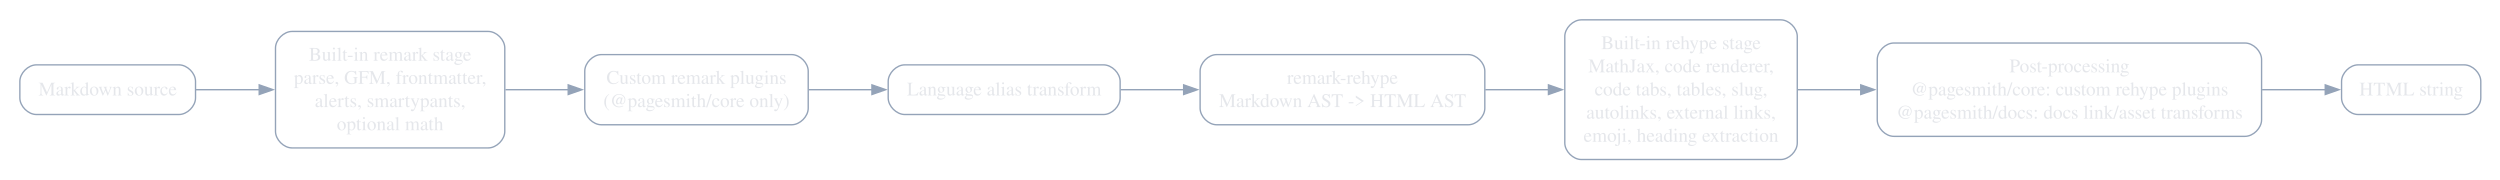
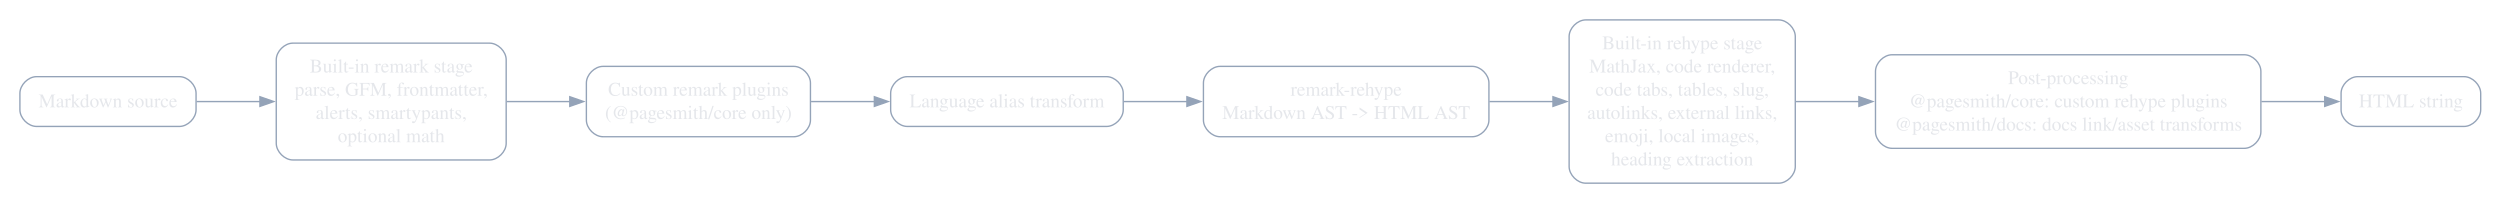
- <svg xmlns="http://www.w3.org/2000/svg" width="1813pt" height="130pt" viewBox="0.00 0.00 1813.00 130.00">
-   <g id="graph0" class="graph" transform="scale(1 1) rotate(0) translate(14.4 115.68)">
+ <svg xmlns="http://www.w3.org/2000/svg" width="1808pt" height="147pt" viewBox="0.00 0.00 1808.00 147.00">
+   <g id="graph0" class="graph" transform="scale(1 1) rotate(0) translate(14.4 132.48)">
    <g id="node1" class="node">
-       <path fill="none" stroke="#94a3b8" d="M115.39,-68.64C115.39,-68.64 12,-68.64 12,-68.64 6,-68.64 0,-62.64 0,-56.64 0,-56.64 0,-44.64 0,-44.64 0,-38.64 6,-32.64 12,-32.64 12,-32.64 115.39,-32.64 115.39,-32.64 121.39,-32.64 127.39,-38.64 127.39,-44.64 127.39,-44.64 127.39,-56.64 127.39,-56.64 127.39,-62.64 121.39,-68.64 115.39,-68.64" />
-       <text xml:space="preserve" text-anchor="middle" x="63.7" y="-46.44" font-family="Times,serif" font-size="14.00" fill="#e5e7eb">Markdown source</text>
+       <path fill="none" stroke="#94a3b8" d="M115.39,-77.04C115.39,-77.04 12,-77.04 12,-77.04 6,-77.04 0,-71.04 0,-65.04 0,-65.04 0,-53.04 0,-53.04 0,-47.04 6,-41.04 12,-41.04 12,-41.04 115.39,-41.04 115.39,-41.04 121.39,-41.04 127.39,-47.04 127.39,-53.04 127.39,-53.04 127.39,-65.04 127.39,-65.04 127.39,-71.04 121.39,-77.04 115.39,-77.04" />
+       <text xml:space="preserve" text-anchor="middle" x="63.7" y="-54.84" font-family="Times,serif" font-size="14.00" fill="#e5e7eb">Markdown source</text>
    </g>
    <g id="node2" class="node">
-       <path fill="none" stroke="#94a3b8" d="M339.67,-92.88C339.67,-92.88 197.39,-92.88 197.39,-92.88 191.39,-92.88 185.39,-86.88 185.39,-80.88 185.39,-80.88 185.39,-20.4 185.39,-20.4 185.39,-14.4 191.39,-8.4 197.39,-8.4 197.39,-8.4 339.67,-8.4 339.67,-8.4 345.67,-8.4 351.67,-14.4 351.67,-20.4 351.67,-20.4 351.67,-80.88 351.67,-80.88 351.67,-86.88 345.67,-92.88 339.67,-92.88" />
-       <text xml:space="preserve" text-anchor="middle" x="268.53" y="-71.64" font-family="Times,serif" font-size="14.00" fill="#e5e7eb">Built-in remark stage</text>
-       <text xml:space="preserve" text-anchor="middle" x="268.53" y="-54.84" font-family="Times,serif" font-size="14.00" fill="#e5e7eb">parse, GFM, frontmatter,</text>
-       <text xml:space="preserve" text-anchor="middle" x="268.53" y="-38.04" font-family="Times,serif" font-size="14.00" fill="#e5e7eb">alerts, smartypants,</text>
-       <text xml:space="preserve" text-anchor="middle" x="268.53" y="-21.24" font-family="Times,serif" font-size="14.00" fill="#e5e7eb">optional math</text>
+       <path fill="none" stroke="#94a3b8" d="M339.67,-101.28C339.67,-101.28 197.39,-101.28 197.39,-101.28 191.39,-101.28 185.39,-95.28 185.39,-89.28 185.39,-89.28 185.39,-28.8 185.39,-28.8 185.39,-22.8 191.39,-16.8 197.39,-16.8 197.39,-16.8 339.67,-16.8 339.67,-16.8 345.67,-16.8 351.67,-22.8 351.67,-28.8 351.67,-28.8 351.67,-89.28 351.67,-89.28 351.67,-95.28 345.67,-101.28 339.67,-101.28" />
+       <text xml:space="preserve" text-anchor="middle" x="268.53" y="-80.04" font-family="Times,serif" font-size="14.00" fill="#e5e7eb">Built-in remark stage</text>
+       <text xml:space="preserve" text-anchor="middle" x="268.53" y="-63.24" font-family="Times,serif" font-size="14.00" fill="#e5e7eb">parse, GFM, frontmatter,</text>
+       <text xml:space="preserve" text-anchor="middle" x="268.53" y="-46.44" font-family="Times,serif" font-size="14.00" fill="#e5e7eb">alerts, smartypants,</text>
+       <text xml:space="preserve" text-anchor="middle" x="268.53" y="-29.64" font-family="Times,serif" font-size="14.00" fill="#e5e7eb">optional math</text>
    </g>
    <g id="edge1" class="edge">
-       <path fill="none" stroke="#94a3b8" d="M127.76,-50.64C142.36,-50.64 158.2,-50.64 173.8,-50.64" />
-       <polygon fill="#94a3b8" stroke="#94a3b8" points="173.58,-54.14 183.58,-50.64 173.58,-47.14 173.58,-54.14" />
+       <path fill="none" stroke="#94a3b8" d="M127.76,-59.04C142.36,-59.04 158.2,-59.04 173.8,-59.04" />
+       <polygon fill="#94a3b8" stroke="#94a3b8" points="173.58,-62.54 183.58,-59.04 173.58,-55.54 173.58,-62.54" />
    </g>
    <g id="node3" class="node">
-       <path fill="none" stroke="#94a3b8" d="M559.72,-76.08C559.72,-76.08 421.67,-76.08 421.67,-76.08 415.67,-76.08 409.67,-70.08 409.67,-64.08 409.67,-64.08 409.67,-37.2 409.67,-37.2 409.67,-31.2 415.67,-25.2 421.67,-25.2 421.67,-25.2 559.72,-25.2 559.72,-25.2 565.72,-25.2 571.72,-31.2 571.72,-37.2 571.72,-37.2 571.72,-64.08 571.72,-64.08 571.72,-70.08 565.72,-76.08 559.72,-76.08" />
-       <text xml:space="preserve" text-anchor="middle" x="490.69" y="-54.84" font-family="Times,serif" font-size="14.00" fill="#e5e7eb">Custom remark plugins</text>
-       <text xml:space="preserve" text-anchor="middle" x="490.69" y="-38.04" font-family="Times,serif" font-size="14.00" fill="#e5e7eb">(@pagesmith/core only)</text>
+       <path fill="none" stroke="#94a3b8" d="M559.72,-84.48C559.72,-84.48 421.67,-84.48 421.67,-84.48 415.67,-84.48 409.67,-78.48 409.67,-72.48 409.67,-72.48 409.67,-45.6 409.67,-45.6 409.67,-39.6 415.67,-33.6 421.67,-33.6 421.67,-33.6 559.72,-33.6 559.72,-33.6 565.72,-33.6 571.72,-39.6 571.72,-45.6 571.72,-45.6 571.72,-72.48 571.72,-72.48 571.72,-78.48 565.72,-84.48 559.72,-84.48" />
+       <text xml:space="preserve" text-anchor="middle" x="490.69" y="-63.24" font-family="Times,serif" font-size="14.00" fill="#e5e7eb">Custom remark plugins</text>
+       <text xml:space="preserve" text-anchor="middle" x="490.69" y="-46.44" font-family="Times,serif" font-size="14.00" fill="#e5e7eb">(@pagesmith/core only)</text>
    </g>
    <g id="edge2" class="edge">
-       <path fill="none" stroke="#94a3b8" d="M352.14,-50.64C367.01,-50.64 382.61,-50.64 397.73,-50.64" />
-       <polygon fill="#94a3b8" stroke="#94a3b8" points="397.67,-54.14 407.67,-50.64 397.67,-47.14 397.67,-54.14" />
+       <path fill="none" stroke="#94a3b8" d="M352.14,-59.04C367.01,-59.04 382.61,-59.04 397.73,-59.04" />
+       <polygon fill="#94a3b8" stroke="#94a3b8" points="397.67,-62.54 407.67,-59.04 397.67,-55.54 397.67,-62.54" />
    </g>
    <g id="node4" class="node">
-       <path fill="none" stroke="#94a3b8" d="M785.92,-68.64C785.92,-68.64 641.72,-68.64 641.72,-68.64 635.72,-68.64 629.72,-62.64 629.72,-56.64 629.72,-56.64 629.72,-44.64 629.72,-44.64 629.72,-38.64 635.72,-32.64 641.72,-32.64 641.72,-32.64 785.92,-32.64 785.92,-32.64 791.92,-32.64 797.92,-38.64 797.92,-44.64 797.92,-44.64 797.92,-56.64 797.92,-56.64 797.92,-62.64 791.92,-68.64 785.92,-68.64" />
-       <text xml:space="preserve" text-anchor="middle" x="713.82" y="-46.44" font-family="Times,serif" font-size="14.00" fill="#e5e7eb">Language alias transform</text>
+       <path fill="none" stroke="#94a3b8" d="M785.92,-77.04C785.92,-77.04 641.72,-77.04 641.72,-77.04 635.72,-77.04 629.72,-71.04 629.72,-65.04 629.72,-65.04 629.72,-53.04 629.72,-53.04 629.72,-47.04 635.72,-41.04 641.72,-41.04 641.72,-41.04 785.92,-41.04 785.92,-41.04 791.92,-41.04 797.92,-47.04 797.92,-53.04 797.92,-53.04 797.92,-65.04 797.92,-65.04 797.92,-71.04 791.92,-77.04 785.92,-77.04" />
+       <text xml:space="preserve" text-anchor="middle" x="713.82" y="-54.84" font-family="Times,serif" font-size="14.00" fill="#e5e7eb">Language alias transform</text>
    </g>
    <g id="edge3" class="edge">
-       <path fill="none" stroke="#94a3b8" d="M572.15,-50.64C587.15,-50.64 602.96,-50.64 618.34,-50.64" />
-       <polygon fill="#94a3b8" stroke="#94a3b8" points="617.93,-54.14 627.93,-50.64 617.93,-47.14 617.93,-54.14" />
+       <path fill="none" stroke="#94a3b8" d="M572.15,-59.04C587.15,-59.04 602.96,-59.04 618.34,-59.04" />
+       <polygon fill="#94a3b8" stroke="#94a3b8" points="617.93,-62.54 627.93,-59.04 617.93,-55.54 617.93,-62.54" />
    </g>
    <g id="node5" class="node">
-       <path fill="none" stroke="#94a3b8" d="M1050.39,-76.08C1050.39,-76.08 867.92,-76.08 867.92,-76.08 861.92,-76.08 855.92,-70.08 855.92,-64.08 855.92,-64.08 855.92,-37.2 855.92,-37.2 855.92,-31.2 861.92,-25.2 867.92,-25.2 867.92,-25.2 1050.39,-25.2 1050.39,-25.2 1056.39,-25.2 1062.39,-31.2 1062.39,-37.2 1062.39,-37.2 1062.39,-64.08 1062.39,-64.08 1062.39,-70.08 1056.39,-76.08 1050.39,-76.08" />
-       <text xml:space="preserve" text-anchor="middle" x="959.15" y="-54.84" font-family="Times,serif" font-size="14.00" fill="#e5e7eb">remark-rehype</text>
-       <text xml:space="preserve" text-anchor="middle" x="959.15" y="-38.04" font-family="Times,serif" font-size="14.00" fill="#e5e7eb">Markdown AST -&gt; HTML AST</text>
+       <path fill="none" stroke="#94a3b8" d="M1050.39,-84.48C1050.39,-84.48 867.92,-84.48 867.92,-84.48 861.92,-84.48 855.92,-78.48 855.92,-72.48 855.92,-72.48 855.92,-45.6 855.92,-45.6 855.92,-39.6 861.92,-33.6 867.92,-33.6 867.92,-33.6 1050.39,-33.6 1050.39,-33.6 1056.39,-33.6 1062.39,-39.6 1062.39,-45.6 1062.39,-45.6 1062.39,-72.48 1062.39,-72.48 1062.39,-78.48 1056.39,-84.48 1050.39,-84.48" />
+       <text xml:space="preserve" text-anchor="middle" x="959.15" y="-63.24" font-family="Times,serif" font-size="14.00" fill="#e5e7eb">remark-rehype</text>
+       <text xml:space="preserve" text-anchor="middle" x="959.15" y="-46.44" font-family="Times,serif" font-size="14.00" fill="#e5e7eb">Markdown AST -&gt; HTML AST</text>
    </g>
    <g id="edge4" class="edge">
-       <path fill="none" stroke="#94a3b8" d="M798.22,-50.64C813.05,-50.64 828.73,-50.64 844.24,-50.64" />
-       <polygon fill="#94a3b8" stroke="#94a3b8" points="843.98,-54.14 853.98,-50.64 843.98,-47.14 843.98,-54.14" />
+       <path fill="none" stroke="#94a3b8" d="M798.22,-59.04C813.05,-59.04 828.73,-59.04 844.24,-59.04" />
+       <polygon fill="#94a3b8" stroke="#94a3b8" points="843.98,-62.54 853.98,-59.04 843.98,-55.54 843.98,-62.54" />
    </g>
    <g id="node6" class="node">
-       <path fill="none" stroke="#94a3b8" d="M1276.98,-101.28C1276.98,-101.28 1132.39,-101.28 1132.39,-101.28 1126.39,-101.28 1120.39,-95.28 1120.39,-89.28 1120.39,-89.28 1120.39,-12 1120.39,-12 1120.39,-6 1126.39,0 1132.39,0 1132.39,0 1276.98,0 1276.98,0 1282.98,0 1288.98,-6 1288.98,-12 1288.98,-12 1288.98,-89.28 1288.98,-89.28 1288.98,-95.28 1282.98,-101.28 1276.98,-101.28" />
-       <text xml:space="preserve" text-anchor="middle" x="1204.68" y="-80.04" font-family="Times,serif" font-size="14.00" fill="#e5e7eb">Built-in rehype stage</text>
-       <text xml:space="preserve" text-anchor="middle" x="1204.68" y="-63.24" font-family="Times,serif" font-size="14.00" fill="#e5e7eb">MathJax, code renderer,</text>
-       <text xml:space="preserve" text-anchor="middle" x="1204.68" y="-46.44" font-family="Times,serif" font-size="14.00" fill="#e5e7eb">code tabs, tables, slug,</text>
-       <text xml:space="preserve" text-anchor="middle" x="1204.68" y="-29.64" font-family="Times,serif" font-size="14.00" fill="#e5e7eb">autolinks, external links,</text>
-       <text xml:space="preserve" text-anchor="middle" x="1204.68" y="-12.84" font-family="Times,serif" font-size="14.00" fill="#e5e7eb">emoji, heading extraction</text>
+       <path fill="none" stroke="#94a3b8" d="M1271.95,-118.08C1271.95,-118.08 1132.39,-118.08 1132.39,-118.08 1126.39,-118.08 1120.39,-112.08 1120.39,-106.08 1120.39,-106.08 1120.39,-12 1120.39,-12 1120.39,-6 1126.39,0 1132.39,0 1132.39,0 1271.95,0 1271.95,0 1277.95,0 1283.95,-6 1283.95,-12 1283.95,-12 1283.95,-106.08 1283.95,-106.08 1283.95,-112.08 1277.95,-118.08 1271.95,-118.08" />
+       <text xml:space="preserve" text-anchor="middle" x="1202.17" y="-96.84" font-family="Times,serif" font-size="14.00" fill="#e5e7eb">Built-in rehype stage</text>
+       <text xml:space="preserve" text-anchor="middle" x="1202.17" y="-80.04" font-family="Times,serif" font-size="14.00" fill="#e5e7eb">MathJax, code renderer,</text>
+       <text xml:space="preserve" text-anchor="middle" x="1202.17" y="-63.24" font-family="Times,serif" font-size="14.00" fill="#e5e7eb">code tabs, tables, slug,</text>
+       <text xml:space="preserve" text-anchor="middle" x="1202.17" y="-46.44" font-family="Times,serif" font-size="14.00" fill="#e5e7eb">autolinks, external links,</text>
+       <text xml:space="preserve" text-anchor="middle" x="1202.17" y="-29.64" font-family="Times,serif" font-size="14.00" fill="#e5e7eb">emoji, local images,</text>
+       <text xml:space="preserve" text-anchor="middle" x="1202.17" y="-12.84" font-family="Times,serif" font-size="14.00" fill="#e5e7eb">heading extraction</text>
    </g>
    <g id="edge5" class="edge">
-       <path fill="none" stroke="#94a3b8" d="M1062.72,-50.64C1077.95,-50.64 1093.59,-50.64 1108.65,-50.64" />
-       <polygon fill="#94a3b8" stroke="#94a3b8" points="1108.53,-54.14 1118.53,-50.64 1108.53,-47.14 1108.53,-54.14" />
+       <path fill="none" stroke="#94a3b8" d="M1062.71,-59.04C1078.03,-59.04 1093.74,-59.04 1108.82,-59.04" />
+       <polygon fill="#94a3b8" stroke="#94a3b8" points="1108.71,-62.54 1118.71,-59.04 1108.71,-55.54 1108.71,-62.54" />
    </g>
    <g id="node7" class="node">
-       <path fill="none" stroke="#94a3b8" d="M1613.7,-84.48C1613.7,-84.48 1358.98,-84.48 1358.98,-84.48 1352.98,-84.48 1346.98,-78.48 1346.98,-72.48 1346.98,-72.48 1346.98,-28.8 1346.98,-28.8 1346.98,-22.8 1352.98,-16.8 1358.98,-16.8 1358.98,-16.8 1613.7,-16.8 1613.7,-16.8 1619.7,-16.8 1625.7,-22.8 1625.7,-28.8 1625.7,-28.8 1625.7,-72.48 1625.7,-72.48 1625.7,-78.48 1619.7,-84.48 1613.7,-84.48" />
-       <text xml:space="preserve" text-anchor="middle" x="1486.34" y="-63.24" font-family="Times,serif" font-size="14.00" fill="#e5e7eb">Post-processing</text>
-       <text xml:space="preserve" text-anchor="middle" x="1486.34" y="-46.44" font-family="Times,serif" font-size="14.00" fill="#e5e7eb">@pagesmith/core: custom rehype plugins</text>
-       <text xml:space="preserve" text-anchor="middle" x="1486.34" y="-29.64" font-family="Times,serif" font-size="14.00" fill="#e5e7eb">@pagesmith/docs: docs link/asset transforms</text>
+       <path fill="none" stroke="#94a3b8" d="M1608.67,-92.88C1608.67,-92.88 1353.95,-92.88 1353.95,-92.88 1347.95,-92.88 1341.95,-86.88 1341.95,-80.88 1341.95,-80.88 1341.95,-37.2 1341.95,-37.2 1341.95,-31.2 1347.95,-25.2 1353.95,-25.2 1353.95,-25.2 1608.67,-25.2 1608.67,-25.2 1614.67,-25.2 1620.67,-31.2 1620.67,-37.2 1620.67,-37.2 1620.67,-80.88 1620.67,-80.88 1620.67,-86.88 1614.67,-92.88 1608.67,-92.88" />
+       <text xml:space="preserve" text-anchor="middle" x="1481.31" y="-71.64" font-family="Times,serif" font-size="14.00" fill="#e5e7eb">Post-processing</text>
+       <text xml:space="preserve" text-anchor="middle" x="1481.31" y="-54.84" font-family="Times,serif" font-size="14.00" fill="#e5e7eb">@pagesmith/core: custom rehype plugins</text>
+       <text xml:space="preserve" text-anchor="middle" x="1481.31" y="-38.04" font-family="Times,serif" font-size="14.00" fill="#e5e7eb">@pagesmith/docs: docs link/asset transforms</text>
    </g>
    <g id="edge6" class="edge">
-       <path fill="none" stroke="#94a3b8" d="M1289.21,-50.64C1303.78,-50.64 1319.33,-50.64 1335.06,-50.64" />
-       <polygon fill="#94a3b8" stroke="#94a3b8" points="1335.01,-54.14 1345.01,-50.64 1335.01,-47.14 1335.01,-54.14" />
+       <path fill="none" stroke="#94a3b8" d="M1284.45,-59.04C1298.9,-59.04 1314.37,-59.04 1330.04,-59.04" />
+       <polygon fill="#94a3b8" stroke="#94a3b8" points="1329.96,-62.54 1339.96,-59.04 1329.96,-55.54 1329.96,-62.54" />
    </g>
    <g id="node8" class="node">
-       <path fill="none" stroke="#94a3b8" d="M1772.67,-68.64C1772.67,-68.64 1695.7,-68.64 1695.7,-68.64 1689.7,-68.64 1683.7,-62.64 1683.7,-56.64 1683.7,-56.64 1683.7,-44.64 1683.7,-44.64 1683.7,-38.64 1689.7,-32.64 1695.7,-32.64 1695.7,-32.64 1772.67,-32.64 1772.67,-32.64 1778.67,-32.64 1784.67,-38.64 1784.67,-44.64 1784.67,-44.64 1784.67,-56.64 1784.67,-56.64 1784.67,-62.64 1778.67,-68.64 1772.67,-68.64" />
-       <text xml:space="preserve" text-anchor="middle" x="1734.18" y="-46.44" font-family="Times,serif" font-size="14.00" fill="#e5e7eb">HTML string</text>
+       <path fill="none" stroke="#94a3b8" d="M1767.64,-77.04C1767.64,-77.04 1690.67,-77.04 1690.67,-77.04 1684.67,-77.04 1678.67,-71.04 1678.67,-65.04 1678.67,-65.04 1678.67,-53.04 1678.67,-53.04 1678.67,-47.04 1684.67,-41.04 1690.67,-41.04 1690.67,-41.04 1767.64,-41.04 1767.64,-41.04 1773.64,-41.04 1779.64,-47.04 1779.64,-53.04 1779.64,-53.04 1779.64,-65.04 1779.64,-65.04 1779.64,-71.04 1773.64,-77.04 1767.64,-77.04" />
+       <text xml:space="preserve" text-anchor="middle" x="1729.15" y="-54.84" font-family="Times,serif" font-size="14.00" fill="#e5e7eb">HTML string</text>
    </g>
    <g id="edge7" class="edge">
-       <path fill="none" stroke="#94a3b8" d="M1626.07,-50.64C1642.23,-50.64 1658.01,-50.64 1672.29,-50.64" />
-       <polygon fill="#94a3b8" stroke="#94a3b8" points="1671.87,-54.14 1681.87,-50.64 1671.87,-47.14 1671.87,-54.14" />
+       <path fill="none" stroke="#94a3b8" d="M1621.04,-59.04C1637.19,-59.04 1652.98,-59.04 1667.25,-59.04" />
+       <polygon fill="#94a3b8" stroke="#94a3b8" points="1666.84,-62.54 1676.84,-59.04 1666.84,-55.54 1666.84,-62.54" />
    </g>
  </g>
</svg>
